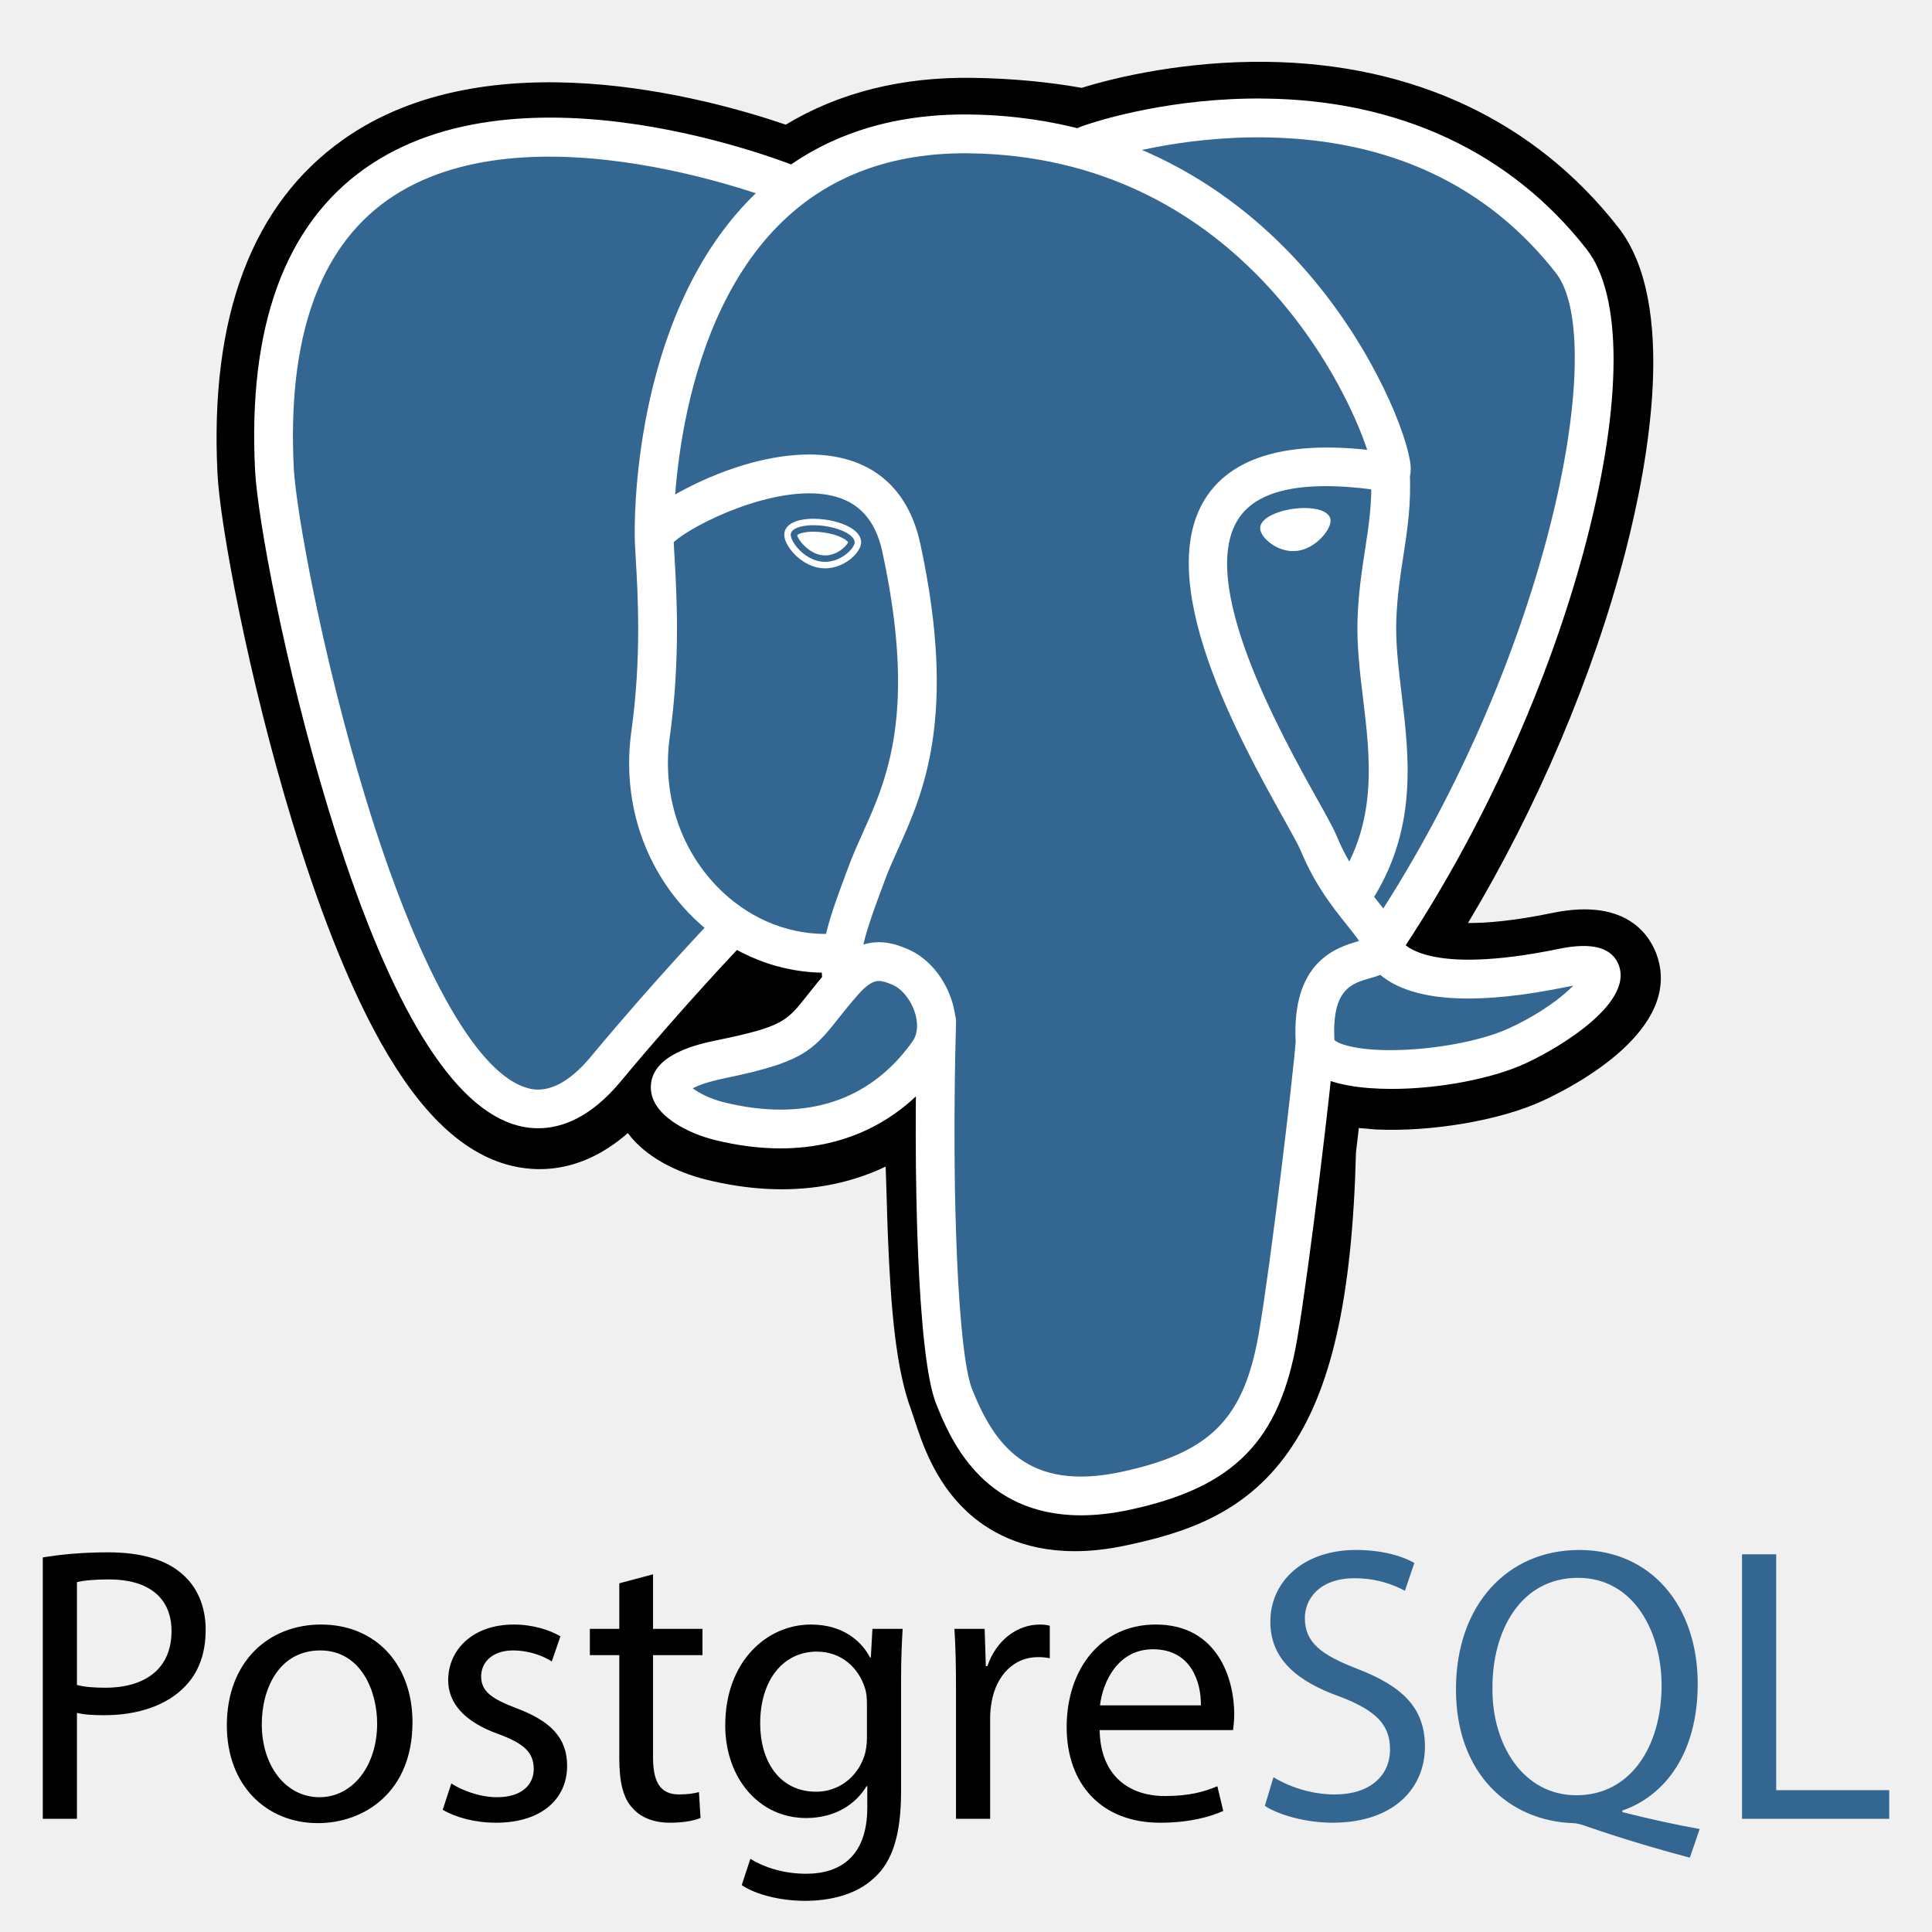
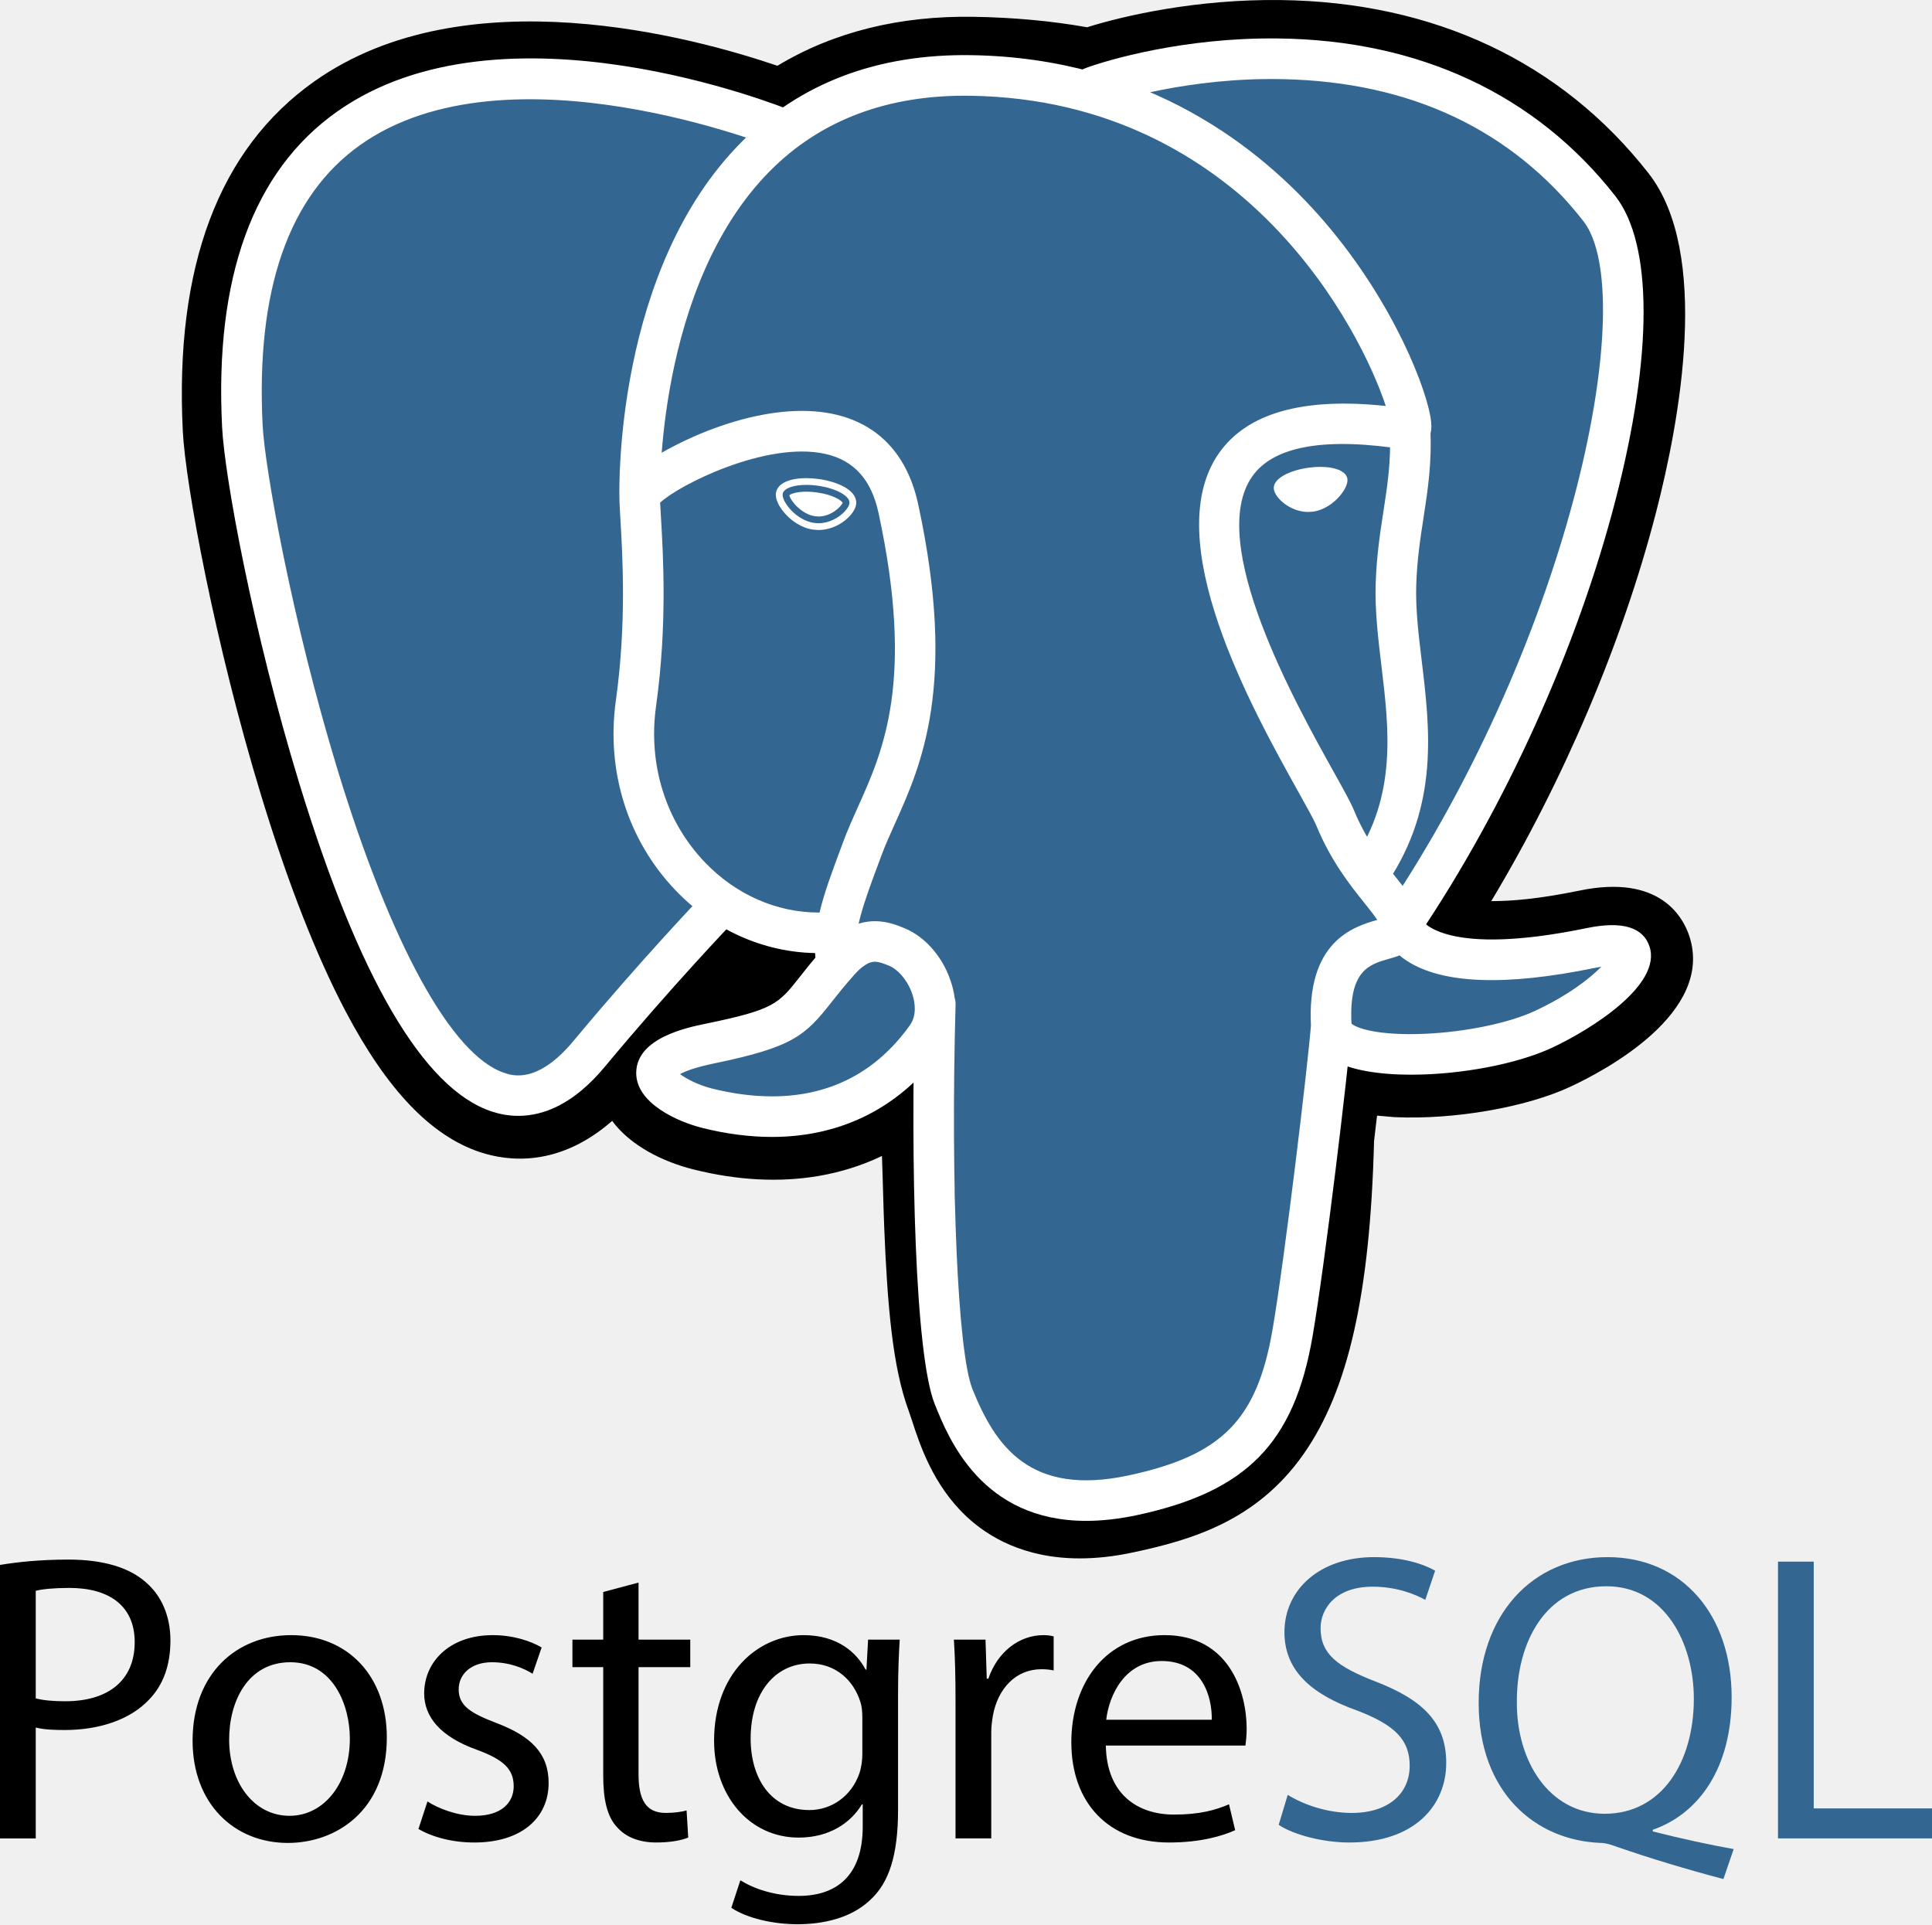
- <svg xmlns="http://www.w3.org/2000/svg" viewBox="0 0 128 128">
+ <svg xmlns="http://www.w3.org/2000/svg" viewBox="2.835 4.094 122.33 121.841">
  <path d="M85.988 76.075c.632-5.262.443-6.034 4.362-5.182l.995.088c3.014.137 6.957-.485 9.272-1.561 4.986-2.313 7.942-6.177 3.026-5.162-11.215 2.313-11.986-1.483-11.986-1.483 11.843-17.571 16.794-39.875 12.521-45.335-11.654-14.892-31.828-7.85-32.166-7.667l-.108.021c-2.216-.461-4.695-.735-7.481-.78-5.075-.083-8.926 1.331-11.847 3.546 0 0-35.989-14.827-34.315 18.646.356 7.121 10.207 53.882 21.956 39.758 4.294-5.164 8.444-9.531 8.444-9.531 2.061 1.369 4.528 2.067 7.116 1.816l.2-.17c-.062.641-.035 1.268.081 2.01-3.027 3.383-2.137 3.977-8.189 5.222-6.122 1.262-2.525 3.508-.178 4.095 2.848.713 9.433 1.722 13.884-4.509l-.177.711c1.188.95 1.107 6.827 1.275 11.026.168 4.199.45 8.117 1.306 10.429.856 2.31 1.866 8.261 9.819 6.557 6.646-1.426 11.727-3.476 12.19-22.545" />
  <path d="M71.208 102.77c-3.518 0-5.808-1.36-7.2-2.674-2.1-1.981-2.933-4.534-3.43-6.059l-.215-.637c-1.002-2.705-1.341-6.599-1.542-11.613-.03-.752-.052-1.529-.075-2.352-.017-.601-.038-1.355-.068-2.146-1.25.599-2.588 1.022-3.997 1.264-2.48.424-5.146.286-7.926-.409-1.961-.49-3.999-1.506-5.16-3.076-3.385 2.965-6.614 2.562-8.373 1.976-3.103-1.035-5.88-3.942-8.491-8.89-1.859-3.523-3.658-8.115-5.347-13.646-2.94-9.633-4.808-19.779-4.974-23.109-.522-10.427 2.284-17.883 8.34-22.16 9.555-6.749 24.03-2.781 29.307-.979 3.545-2.137 7.716-3.178 12.43-3.102 2.532.041 4.942.264 7.181.662 2.335-.734 6.949-1.788 12.23-1.723 9.73.116 17.793 3.908 23.316 10.966 3.941 5.036 1.993 15.61.48 21.466-2.127 8.235-5.856 16.996-10.436 24.622 1.244.009 3.045-.141 5.607-.669 5.054-1.044 6.531 1.666 6.932 2.879 1.607 4.867-5.378 8.544-7.557 9.555-2.792 1.297-7.343 2.086-11.071 1.915l-.163-.011-.979-.086-.097.816-.093.799c-.25 9.664-1.631 15.784-4.472 19.829-2.977 4.239-7.116 5.428-10.761 6.209-1.241.267-2.371.383-3.396.383zm-7.402-35.174c2.271 1.817 2.47 5.236 2.647 11.626.022.797.043 1.552.071 2.257.086 2.134.287 7.132 1.069 9.244.111.298.21.602.314.922.872 2.672 1.31 4.011 5.081 3.203 3.167-.678 4.794-1.287 6.068-3.101 1.852-2.638 2.888-7.941 3.078-15.767l3.852.094-3.826-.459.112-.955c.367-3.148.631-5.424 2.736-6.928 1.688-1.207 3.613-1.09 5.146-.814-1.684-1.271-2.15-2.765-2.274-3.377l-.321-1.582.902-1.34c5.2-7.716 9.489-17.199 11.767-26.018 2.34-9.062 1.626-13.875.913-14.785-9.446-12.071-25.829-7.088-27.539-6.521l-.29.156-1.45.271-.743-.154c-2.047-.425-4.321-.66-6.76-.7-3.831-.064-6.921.841-9.455 2.764l-1.758 1.333-2.041-.841c-4.358-1.782-17.162-5.365-23.918-.58-3.75 2.656-5.458 7.861-5.078 15.47.125 2.512 1.833 12.021 4.647 21.245 3.891 12.746 7.427 16.979 8.903 17.472.257.087.926-.433 1.591-1.231 4.326-5.203 8.44-9.54 8.613-9.723l2.231-2.347 2.697 1.792c1.087.723 2.286 1.132 3.518 1.209l6.433-5.486-.932 9.51c-.021.214-.031.504.053 1.044l.28 1.803-1.213 1.358-.14.157 3.534 1.632 1.482-1.853z" />
  <path fill="#336791" d="M103.646 64.258c-11.216 2.313-11.987-1.484-11.987-1.484 11.842-17.571 16.792-39.876 12.52-45.335-11.655-14.892-31.829-7.849-32.166-7.666l-.109.019c-2.216-.459-4.695-.733-7.482-.778-5.075-.083-8.925 1.33-11.846 3.545 0 0-35.99-14.826-34.316 18.647.356 7.121 10.207 53.882 21.956 39.758 4.294-5.164 8.443-9.531 8.443-9.531 2.061 1.369 4.528 2.067 7.115 1.816l.201-.17c-.062.641-.034 1.268.08 2.01-3.026 3.383-2.138 3.977-8.188 5.222-6.123 1.262-2.526 3.508-.177 4.095 2.847.713 9.433 1.722 13.883-4.509l-.178.711c1.186.95 2.019 6.179 1.879 10.919s-.233 7.994.702 10.536c.935 2.541 1.866 8.261 9.82 6.557 6.646-1.425 10.09-5.116 10.57-11.272.34-4.377 1.109-3.73 1.158-7.644l.618-1.853c.711-5.934.113-7.848 4.208-6.957l.995.087c3.014.138 6.958-.485 9.273-1.561 4.986-2.314 7.943-6.177 3.028-5.162z" />
  <path fill="#fff" d="M71.61 100.394c-6.631.001-8.731-5.25-9.591-7.397-1.257-3.146-1.529-15.358-1.249-25.373.02-.71.607-1.271 1.321-1.249.709.02 1.268.611 1.249 1.321-.323 11.551.136 22.018 1.066 24.346 1.453 3.632 3.656 6.809 9.887 5.475 5.915-1.269 8.13-3.512 9.116-9.23.758-4.389 2.254-16.874 2.438-19.338.053-.708.667-1.24 1.377-1.186.708.053 1.239.67 1.186 1.377-.192 2.564-1.682 15.026-2.469 19.584-1.165 6.755-4.176 9.819-11.11 11.306-1.177.251-2.248.364-3.221.364zM35.659 74.749c-.633.001-1.207-.115-1.704-.281-4.307-1.437-8.409-8.451-12.193-20.849-2.88-9.438-4.705-19.288-4.865-22.489-.475-9.49 1.97-16.205 7.265-19.957 10.476-7.423 28.1-.354 28.845-.05.657.269.972 1.019.703 1.676-.268.656-1.019.972-1.675.703v.001c-.17-.07-17.07-6.84-26.392-.229-4.528 3.211-6.607 9.175-6.18 17.729.135 2.696 1.84 12.311 4.757 21.867 3.378 11.067 7.223 18.052 10.548 19.16.521.175 2.109.704 4.381-2.026 4.272-5.14 8.197-9.242 8.236-9.283.491-.513 1.305-.529 1.817-.039.512.491.53 1.305.039 1.817-.039.04-3.904 4.081-8.116 9.148-1.995 2.398-3.908 3.102-5.466 3.102zM91.579 63.92c-.247 0-.497-.071-.717-.22-.589-.396-.745-1.195-.348-1.784 11.971-17.764 16.173-39.227 12.574-43.825-4.53-5.788-10.927-8.812-19.012-8.985-5.987-.13-10.746 1.399-11.523 1.666l-.195.079c-.782.246-1.382-.183-1.608-.684-.268-.593-.048-1.294.508-1.631l.346-.142-.017.005.018-.006c1.321-.483 6.152-1.933 12.137-1.864 8.947.094 16.337 3.545 21.371 9.977 2.382 3.044 2.387 10.057.015 19.24-2.418 9.362-6.968 19.425-12.482 27.607-.248.369-.654.567-1.067.567zM92.19 72.143c-2.044 0-3.876-.287-4.973-.945-1.128-.675-1.343-1.594-1.371-2.081-.308-5.404 2.674-6.345 4.195-6.774-.212-.32-.514-.697-.825-1.086-.887-1.108-2.101-2.626-3.037-4.896-.146-.354-.606-1.179-1.138-2.133-2.883-5.169-8.881-15.926-5.028-21.435 1.784-2.549 5.334-3.552 10.566-2.992-1.539-4.689-8.869-19.358-26.259-19.643-5.231-.088-9.521 1.521-12.744 4.775-7.217 7.289-6.955 20.477-6.952 20.608.019.71-.542 1.3-1.251 1.318-.71.022-1.3-.541-1.318-1.251-.016-.585-.286-14.424 7.695-22.484 3.735-3.772 8.651-5.634 14.612-5.537 11.128.183 18.289 5.839 22.338 10.553 4.412 5.136 6.576 10.802 6.754 12.692.133 1.406-.876 1.688-1.08 1.729l-.463.011c-5.135-.822-8.429-.252-9.791 1.695-2.931 4.188 2.743 14.363 5.166 18.709.619 1.108 1.065 1.909 1.269 2.404.796 1.93 1.834 3.227 2.668 4.269.733.917 1.369 1.711 1.597 2.645.105.185 1.603 2.399 10.488.565 2.227-.459 3.562-.066 3.97 1.168.803 2.429-3.702 5.261-6.196 6.42-2.238 1.039-5.805 1.696-8.892 1.696zm-3.781-3.238c.281.285 1.691.775 4.612.65 2.596-.112 5.335-.677 6.979-1.439 2.102-.976 3.504-2.067 4.231-2.812l-.404.074c-5.681 1.173-9.699 1.017-11.942-.465-.161-.105-.304-.215-.435-.323-.243.096-.468.159-.628.204-1.273.357-2.589.726-2.413 4.111zM51.712 76.084c-1.411 0-2.896-.191-4.413-.572-1.571-.393-4.221-1.576-4.18-3.519.045-2.181 3.216-2.835 4.411-3.081 4.312-.888 4.593-1.244 5.941-2.955.393-.499.882-1.12 1.548-1.865.99-1.107 2.072-1.669 3.216-1.669.796 0 1.45.271 1.881.449 1.376.57 2.524 1.948 2.996 3.598.426 1.488.223 2.92-.572 4.032-2.608 3.653-6.352 5.582-10.828 5.582zm-5.817-3.98c.388.299 1.164.699 2.027.916 1.314.328 2.588.495 3.79.495 3.662 0 6.601-1.517 8.737-4.506.445-.624.312-1.415.193-1.832-.25-.872-.87-1.665-1.509-1.931-.347-.144-.634-.254-.898-.254-.142 0-.573 0-1.3.813-.614.686-1.055 1.246-1.446 1.741-1.678 2.131-2.447 2.854-7.441 3.883-1.218.252-1.843.506-2.153.675zM55.777 66.176c-.624 0-1.171-.455-1.269-1.09-.033-.213-.054-.428-.064-.644-3.274-.062-6.432-1.466-8.829-3.968-3.031-3.163-4.411-7.545-3.785-12.022.68-4.862.426-9.154.289-11.46-.038-.641-.065-1.104-.063-1.425.002-.406.01-1.485 3.615-3.312 1.282-.65 3.853-1.784 6.661-2.075 4.654-.48 7.721 1.592 8.639 5.836 2.478 11.46.196 16.529-1.47 20.23-.311.688-.604 1.34-.838 1.97l-.207.557c-.88 2.36-1.641 4.399-1.407 5.923.107.702-.374 1.357-1.075 1.466l-.197.014zm-11.143-30.254l.051.918c.142 2.395.406 6.853-.31 11.969-.516 3.692.612 7.297 3.095 9.888 1.962 2.048 4.546 3.178 7.201 3.178h.055c.298-1.253.791-2.575 1.322-4l.206-.553c.265-.712.575-1.401.903-2.13 1.604-3.564 3.6-8 1.301-18.633-.456-2.105-1.56-3.324-3.375-3.726-3.728-.824-9.283 1.98-10.449 3.089zM52.39 35.377c-.064.454.833 1.667 2.001 1.829 1.167.163 2.166-.785 2.229-1.239.063-.455-.833-.955-2.002-1.118-1.167-.163-2.166.073-2.228.528zM54.66 37.654l-.328-.023c-.725-.101-1.458-.558-1.959-1.223-.176-.233-.464-.687-.407-1.091.082-.593.804-.947 1.933-.947.253 0 .515.019.78.055.616.086 1.189.264 1.612.5.733.41.787.866.754 1.103-.091.653-1.133 1.626-2.385 1.626zm-1.844-2.201c.037.28.73 1.205 1.634 1.33l.209.015c.834 0 1.458-.657 1.531-.872-.077-.146-.613-.511-1.631-.651-.225-.032-.448-.048-.661-.048-.652-.001-1.001.146-1.082.226zM87.937 34.45c.063.455-.832 1.668-2.001 1.83-1.168.162-2.167-.785-2.231-1.24-.062-.454.834-.955 2.002-1.117 1.168-.164 2.166.074 2.23.527zM85.667 36.512c-1.125 0-2.094-.875-2.174-1.442-.092-.681 1.029-1.199 2.185-1.359.254-.036.506-.054.749-.054.997 0 1.657.293 1.723.764.043.306-.191.777-.595 1.201-.266.28-.826.765-1.588.87l-.3.02zm.759-2.427c-.223 0-.455.017-.69.049-1.162.161-1.853.628-1.82.878.039.274.78 1.072 1.75 1.072l.239-.017c.634-.089 1.11-.502 1.337-.741.356-.375.498-.727.481-.848-.021-.157-.449-.393-1.297-.393zM89.62 60.538c-.246 0-.494-.07-.714-.217-.59-.396-.748-1.193-.353-1.783 2.736-4.087 2.235-8.256 1.751-12.286-.207-1.718-.42-3.493-.364-5.198.056-1.753.278-3.199.494-4.599.255-1.657.496-3.224.396-5.082-.039-.708.505-1.313 1.214-1.353.711-.038 1.314.506 1.353 1.215.114 2.124-.159 3.896-.423 5.611-.204 1.323-.415 2.691-.466 4.29-.049 1.509.144 3.112.348 4.808.516 4.287 1.099 9.146-2.167 14.023-.248.37-.655.571-1.069.571z" />
-   <path fill="none" stroke="#fff" stroke-linecap="round" stroke-linejoin="round" stroke-width="3" d="M13.924 17.211" />
  <path d="M2.835 103.184c1.093-.182 2.522-.338 4.343-.338 2.235 0 3.874.52 4.914 1.456.962.832 1.534 2.106 1.534 3.667 0 1.586-.469 2.834-1.353 3.744-1.196 1.274-3.146 1.924-5.356 1.924-.676 0-1.3-.026-1.819-.156v7.021h-2.263v-17.318zm2.263 8.45c.494.13 1.118.182 1.872.182 2.729 0 4.394-1.326 4.394-3.744 0-2.314-1.638-3.432-4.134-3.432-.988 0-1.742.078-2.132.182v6.812zM27.328 114.104c0 4.654-3.225 6.683-6.267 6.683-3.406 0-6.032-2.496-6.032-6.475 0-4.212 2.756-6.682 6.24-6.682 3.615-.001 6.059 2.626 6.059 6.474zm-9.984.13c0 2.756 1.586 4.836 3.822 4.836 2.184 0 3.821-2.054 3.821-4.888 0-2.132-1.065-4.836-3.77-4.836s-3.873 2.496-3.873 4.888zM29.901 118.16c.676.442 1.872.91 3.016.91 1.664 0 2.444-.832 2.444-1.872 0-1.092-.649-1.69-2.34-2.314-2.262-.806-3.328-2.054-3.328-3.562 0-2.028 1.638-3.692 4.342-3.692 1.274 0 2.393.364 3.095.78l-.572 1.664c-.494-.312-1.404-.728-2.574-.728-1.352 0-2.106.78-2.106 1.716 0 1.04.755 1.508 2.393 2.132 2.184.832 3.302 1.924 3.302 3.796 0 2.21-1.716 3.77-4.706 3.77-1.378 0-2.652-.338-3.536-.858l.57-1.742zM43.266 104.301v3.614h3.275v1.742h-3.275v6.786c0 1.56.441 2.444 1.716 2.444.598 0 1.04-.078 1.326-.156l.104 1.716c-.441.182-1.144.312-2.027.312-1.066 0-1.925-.338-2.471-.962-.649-.676-.884-1.794-.884-3.276v-6.864h-1.95v-1.742h1.95v-3.016l2.236-.598zM59.802 107.916c-.053.91-.104 1.924-.104 3.458v7.306c0 2.886-.572 4.654-1.794 5.747-1.222 1.144-2.99 1.508-4.576 1.508-1.508 0-3.172-.364-4.187-1.04l.572-1.742c.832.52 2.132.988 3.692.988 2.34 0 4.056-1.222 4.056-4.394v-1.404h-.052c-.702 1.17-2.054 2.106-4.004 2.106-3.12 0-5.356-2.652-5.356-6.137 0-4.264 2.782-6.682 5.668-6.682 2.185 0 3.381 1.144 3.927 2.184h.052l.104-1.898h2.002zm-2.366 4.966c0-.39-.026-.728-.13-1.04-.416-1.326-1.534-2.418-3.198-2.418-2.185 0-3.744 1.846-3.744 4.758 0 2.47 1.248 4.524 3.718 4.524 1.404 0 2.678-.884 3.172-2.34.13-.39.183-.832.183-1.222v-2.262zM63.337 111.842c0-1.482-.026-2.756-.104-3.926h2.003l.077 2.47h.104c.572-1.69 1.95-2.756 3.484-2.756.26 0 .441.026.649.078v2.158c-.233-.052-.468-.078-.779-.078-1.612 0-2.757 1.222-3.068 2.938-.052.312-.104.676-.104 1.066v6.708h-2.262v-8.658zM72.854 114.624c.052 3.094 2.027 4.368 4.315 4.368 1.639 0 2.626-.286 3.484-.65l.39 1.638c-.806.364-2.184.78-4.186.78-3.874 0-6.188-2.548-6.188-6.344 0-3.796 2.236-6.787 5.902-6.787 4.108 0 5.2 3.614 5.2 5.928 0 .468-.052.832-.078 1.066h-8.839zm6.708-1.638c.025-1.456-.599-3.718-3.172-3.718-2.314 0-3.328 2.132-3.511 3.718h6.683z" />
  <path fill="#336791" d="M84.371 117.744c1.014.624 2.496 1.144 4.056 1.144 2.314 0 3.666-1.222 3.666-2.99 0-1.638-.936-2.574-3.302-3.484-2.86-1.014-4.628-2.496-4.628-4.966 0-2.73 2.262-4.758 5.668-4.758 1.794 0 3.094.416 3.874.858l-.624 1.846c-.572-.312-1.742-.832-3.328-.832-2.392 0-3.302 1.43-3.302 2.626 0 1.638 1.065 2.444 3.484 3.38 2.964 1.145 4.472 2.574 4.472 5.148 0 2.704-2.002 5.044-6.136 5.044-1.69 0-3.536-.494-4.473-1.118l.573-1.898zM111.957 123.074c-2.366-.624-4.68-1.326-6.708-2.028-.364-.13-.728-.26-1.066-.26-4.16-.156-7.722-3.224-7.722-8.866 0-5.616 3.432-9.23 8.164-9.23 4.758 0 7.853 3.692 7.853 8.866 0 4.498-2.08 7.384-4.992 8.398v.104c1.742.442 3.64.858 5.122 1.118l-.651 1.898zm-1.872-11.414c0-3.51-1.819-7.125-5.538-7.125-3.822 0-5.694 3.536-5.668 7.333-.026 3.718 2.028 7.072 5.564 7.072 3.615 0 5.642-3.276 5.642-7.28zM115.414 102.976h2.263v15.626h7.488v1.898h-9.751v-17.524z" />
</svg>
